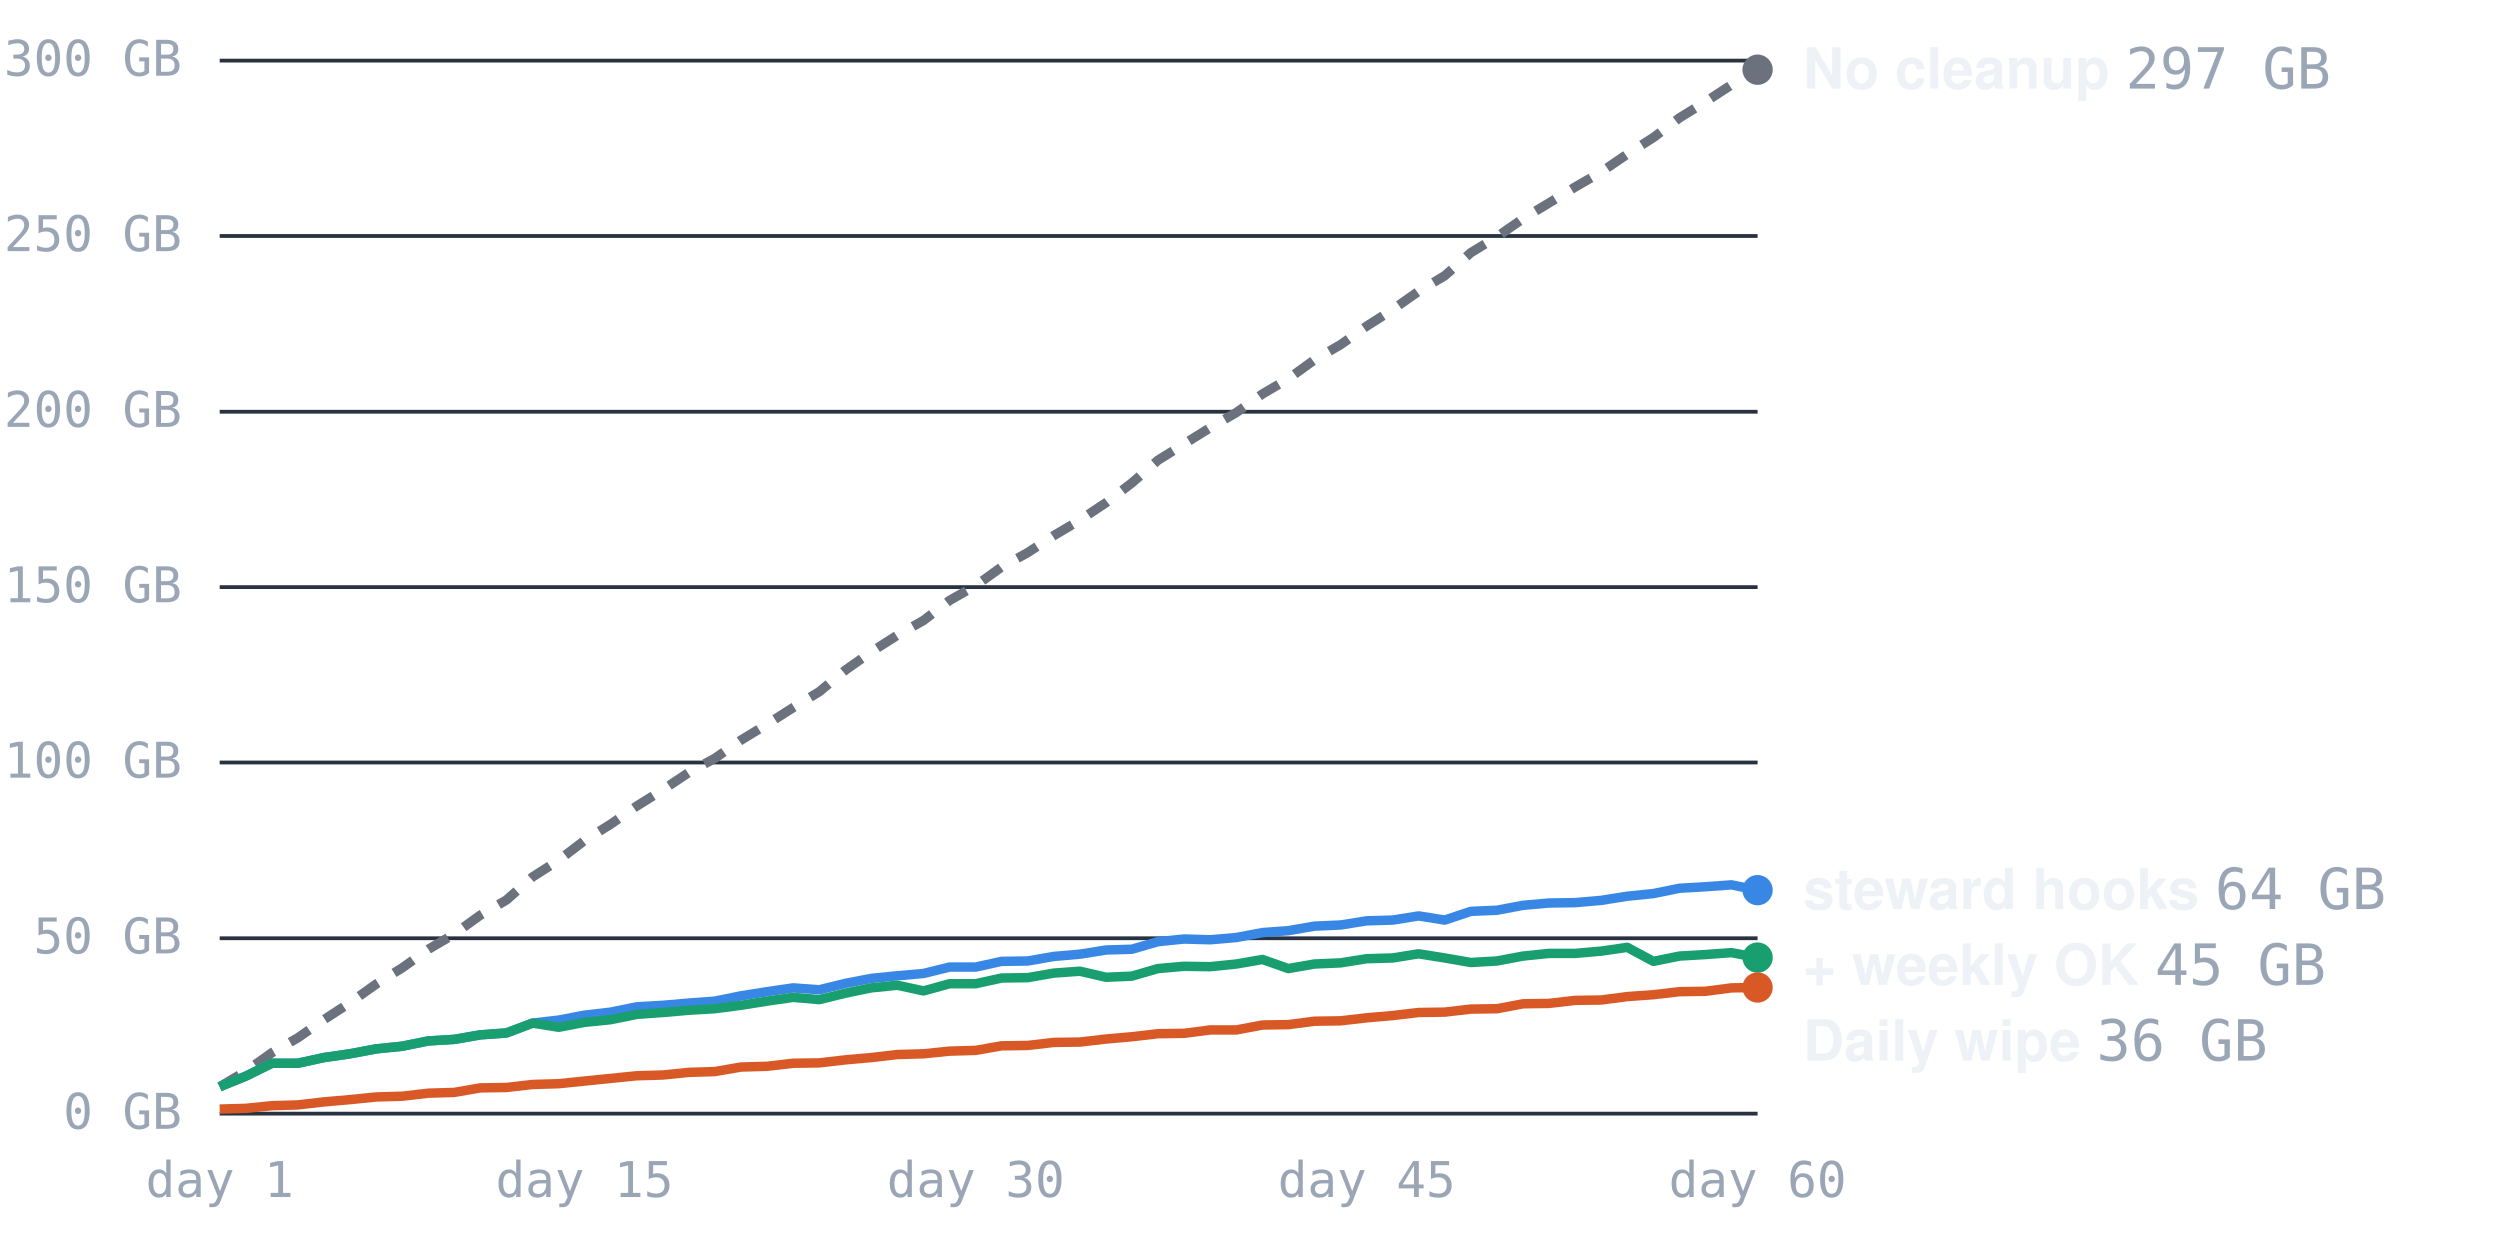
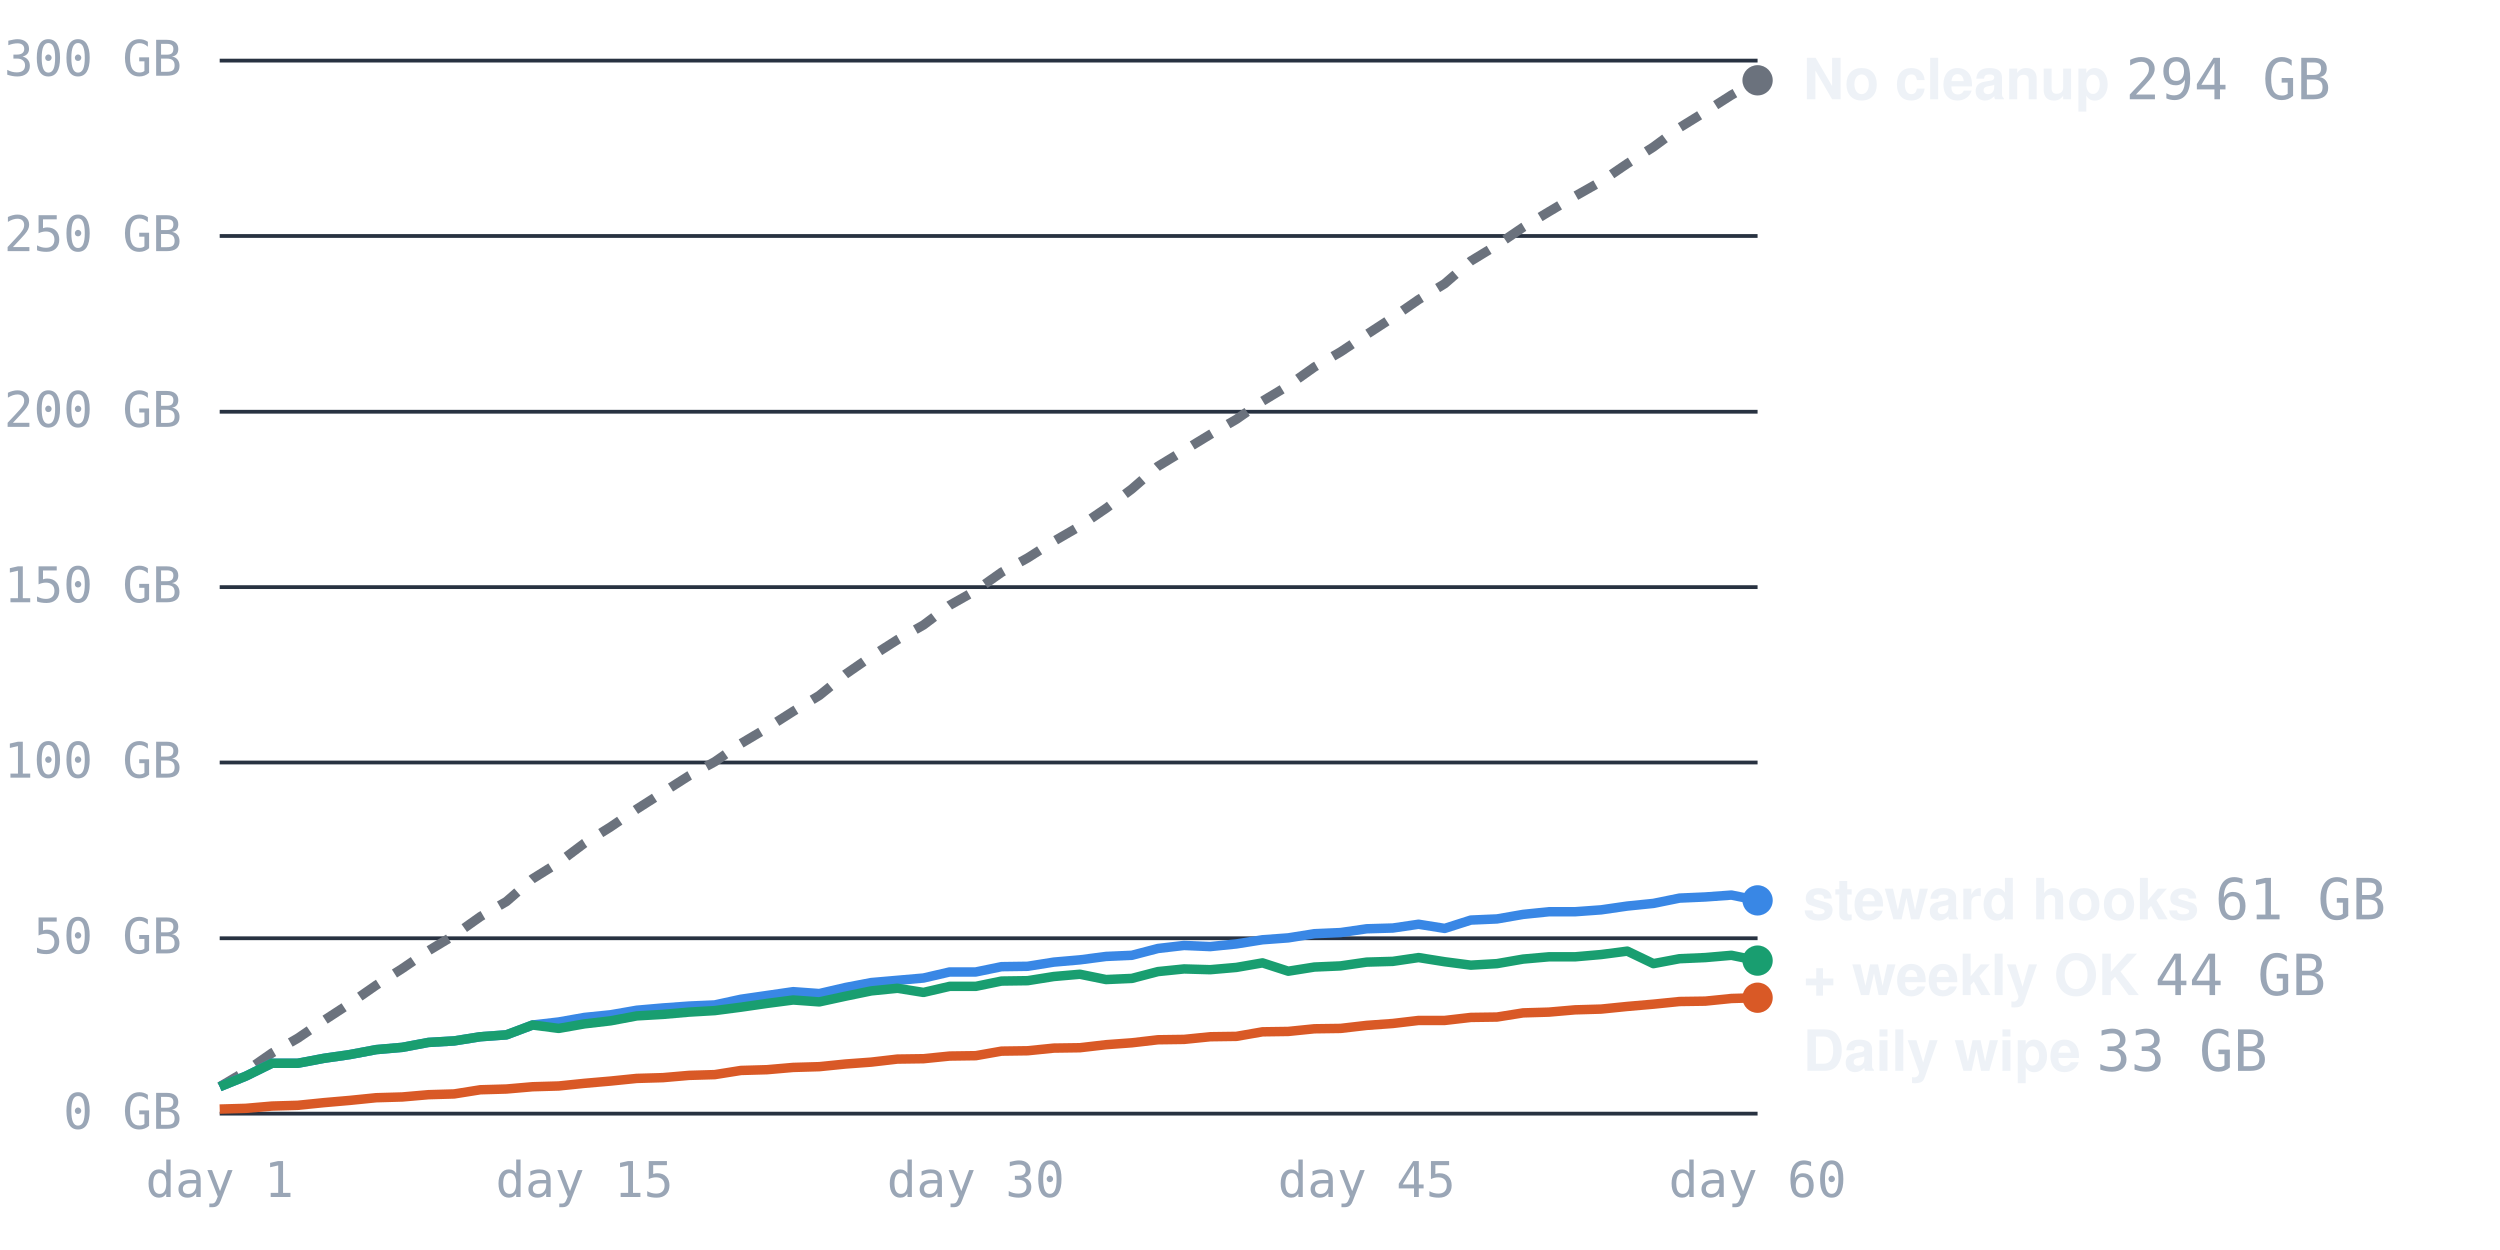
<svg xmlns="http://www.w3.org/2000/svg" viewBox="0 0 660 330" role="img" aria-label="Disk used by agent leftovers over 60 days per cleanup policy">
  <line x1="58" x2="464" y1="294.0" y2="294.0" stroke="#283241" />
  <text x="48" y="298.0" text-anchor="end" font-family="ui-monospace, SFMono-Regular, Menlo, Consolas, monospace" font-size="13" fill="#9AA6B6">0 GB</text>
  <line x1="58" x2="464" y1="247.7" y2="247.7" stroke="#283241" />
  <text x="48" y="251.7" text-anchor="end" font-family="ui-monospace, SFMono-Regular, Menlo, Consolas, monospace" font-size="13" fill="#9AA6B6">50 GB</text>
  <line x1="58" x2="464" y1="201.3" y2="201.3" stroke="#283241" />
  <text x="48" y="205.3" text-anchor="end" font-family="ui-monospace, SFMono-Regular, Menlo, Consolas, monospace" font-size="13" fill="#9AA6B6">100 GB</text>
  <line x1="58" x2="464" y1="155.0" y2="155.0" stroke="#283241" />
  <text x="48" y="159.0" text-anchor="end" font-family="ui-monospace, SFMono-Regular, Menlo, Consolas, monospace" font-size="13" fill="#9AA6B6">150 GB</text>
  <line x1="58" x2="464" y1="108.7" y2="108.7" stroke="#283241" />
  <text x="48" y="112.7" text-anchor="end" font-family="ui-monospace, SFMono-Regular, Menlo, Consolas, monospace" font-size="13" fill="#9AA6B6">200 GB</text>
  <line x1="58" x2="464" y1="62.3" y2="62.3" stroke="#283241" />
  <text x="48" y="66.3" text-anchor="end" font-family="ui-monospace, SFMono-Regular, Menlo, Consolas, monospace" font-size="13" fill="#9AA6B6">250 GB</text>
  <line x1="58" x2="464" y1="16.0" y2="16.0" stroke="#283241" />
  <text x="48" y="20.0" text-anchor="end" font-family="ui-monospace, SFMono-Regular, Menlo, Consolas, monospace" font-size="13" fill="#9AA6B6">300 GB</text>
  <text x="58.0" y="316" text-anchor="middle" font-family="ui-monospace, SFMono-Regular, Menlo, Consolas, monospace" font-size="13" fill="#9AA6B6">day 1</text>
  <text x="154.3" y="316" text-anchor="middle" font-family="ui-monospace, SFMono-Regular, Menlo, Consolas, monospace" font-size="13" fill="#9AA6B6">day 15</text>
  <text x="257.6" y="316" text-anchor="middle" font-family="ui-monospace, SFMono-Regular, Menlo, Consolas, monospace" font-size="13" fill="#9AA6B6">day 30</text>
  <text x="360.8" y="316" text-anchor="middle" font-family="ui-monospace, SFMono-Regular, Menlo, Consolas, monospace" font-size="13" fill="#9AA6B6">day 45</text>
  <text x="464.0" y="316" text-anchor="middle" font-family="ui-monospace, SFMono-Regular, Menlo, Consolas, monospace" font-size="13" fill="#9AA6B6">day 60</text>
-   <polyline points="58.0,286.9 64.9,282.8 71.8,277.9 78.6,274.0 85.5,269.2 92.4,264.7 99.3,259.8 106.2,255.5 113.1,250.6 119.9,246.6 126.8,241.6 133.7,237.6 140.6,231.5 147.5,227.1 154.3,221.9 161.2,217.6 168.1,212.8 175.0,208.5 181.9,203.9 188.7,200.2 195.6,195.4 202.5,191.2 209.4,186.8 216.3,182.6 223.2,176.9 230.0,172.1 236.9,167.7 243.8,163.8 250.7,158.5 257.6,154.6 264.4,149.7 271.3,145.9 278.2,141.4 285.1,137.3 292.0,132.7 298.8,127.5 305.7,121.5 312.6,117.2 319.5,112.9 326.4,108.9 333.3,104.0 340.1,100.0 347.0,95.0 353.9,91.0 360.8,86.1 367.7,81.7 374.5,76.9 381.4,72.8 388.3,66.7 395.2,62.5 402.1,57.7 408.9,53.6 415.8,49.4 422.7,45.4 429.6,40.7 436.5,36.3 443.4,31.1 450.2,26.9 457.1,22.4 464.0,18.4" fill="none" stroke="#6B727D" stroke-width="2.5" stroke-linejoin="round" stroke-dasharray="6 5" />
-   <polyline points="58.0,292.8 64.9,292.6 71.8,291.9 78.6,291.7 85.5,290.9 92.4,290.3 99.3,289.6 106.2,289.4 113.1,288.6 119.9,288.4 126.8,287.2 133.7,287.1 140.6,286.3 147.5,286.1 154.3,285.4 161.2,284.7 168.1,284.0 175.0,283.8 181.9,283.1 188.7,282.9 195.6,281.7 202.5,281.5 209.4,280.7 216.3,280.6 223.2,279.8 230.0,279.2 236.9,278.4 243.8,278.2 250.7,277.5 257.6,277.3 264.4,276.1 271.3,276.0 278.2,275.2 285.1,275.1 292.0,274.3 298.8,273.7 305.7,272.9 312.6,272.8 319.5,271.9 326.4,271.9 333.3,270.6 340.1,270.5 347.0,269.6 353.9,269.5 360.8,268.7 367.7,268.1 374.5,267.3 381.4,267.2 388.3,266.4 395.2,266.3 402.1,265.0 408.9,264.9 415.8,264.1 422.7,264.0 429.6,263.1 436.5,262.6 443.4,261.8 450.2,261.7 457.1,260.8 464.0,260.7" fill="none" stroke="#D95926" stroke-width="2.5" stroke-linejoin="round" />
-   <polyline points="58.0,286.9 64.9,284.1 71.8,280.7 78.6,280.7 85.5,279.2 92.4,278.2 99.3,276.9 106.2,276.2 113.1,274.8 119.9,274.4 126.8,273.2 133.7,272.7 140.6,270.1 147.5,269.3 154.3,268.0 161.2,267.2 168.1,265.8 175.0,265.4 181.9,264.8 188.7,264.3 195.6,262.9 202.5,261.8 209.4,260.8 216.3,261.3 223.2,259.6 230.0,258.3 236.9,257.6 243.8,257.0 250.7,255.3 257.6,255.3 264.4,253.8 271.3,253.7 278.2,252.5 285.1,251.9 292.0,250.8 298.8,250.6 305.7,248.6 312.6,247.9 319.5,248.1 326.4,247.5 333.3,246.2 340.1,245.7 347.0,244.5 353.9,244.2 360.8,243.1 367.7,242.9 374.5,241.8 381.4,242.9 388.3,240.6 395.2,240.3 402.1,239.0 408.9,238.4 415.8,238.3 422.7,237.7 429.6,236.6 436.5,235.9 443.4,234.5 450.2,234.1 457.1,233.6 464.0,235.0" fill="none" stroke="#3987E5" stroke-width="2.5" stroke-linejoin="round" />
-   <polyline points="58.0,286.9 64.9,284.1 71.8,280.7 78.6,280.7 85.5,279.2 92.4,278.2 99.3,276.9 106.2,276.2 113.1,274.8 119.9,274.4 126.8,273.2 133.7,272.7 140.6,270.1 147.5,271.2 154.3,269.9 161.2,269.2 168.1,267.8 175.0,267.3 181.9,266.7 188.7,266.3 195.6,265.4 202.5,264.3 209.4,263.3 216.3,263.9 223.2,262.2 230.0,260.8 236.9,260.1 243.8,261.6 250.7,259.7 257.6,259.7 264.4,258.2 271.3,258.1 278.2,256.9 285.1,256.4 292.0,258.0 298.8,257.7 305.7,255.7 312.6,255.1 319.5,255.2 326.4,254.5 333.3,253.3 340.1,255.7 347.0,254.5 353.9,254.2 360.8,253.1 367.7,252.9 374.5,251.8 381.4,252.9 388.3,254.1 395.2,253.7 402.1,252.4 408.9,251.7 415.8,251.7 422.7,251.1 429.6,250.1 436.5,253.8 443.4,252.4 450.2,252.0 457.1,251.5 464.0,252.8" fill="none" stroke="#199E70" stroke-width="2.5" stroke-linejoin="round" />
-   <circle cx="464.0" cy="18.4" r="4" fill="#6B727D" />
-   <text x="476.0" y="23.4" font-family="-apple-system, BlinkMacSystemFont, 'Segoe UI', Helvetica, Arial, sans-serif" font-size="15" font-weight="600" fill="#EEF2F7">No cleanup <tspan fill="#9AA6B6" font-family="ui-monospace, SFMono-Regular, Menlo, Consolas, monospace" font-weight="400">297 GB</tspan>
+   <polyline points="58.0,286.9 64.9,282.8 71.8,278.0 78.6,274.1 85.5,269.4 92.4,264.9 99.3,260.1 106.2,255.7 113.1,251.0 119.9,246.9 126.8,242.0 133.7,238.0 140.6,232.0 147.5,227.7 154.3,222.6 161.2,218.3 168.1,213.6 175.0,209.2 181.9,204.8 188.7,201.1 195.6,196.3 202.5,192.2 209.4,187.8 216.3,183.6 223.2,178.0 230.0,173.3 236.9,168.9 243.8,165.0 250.7,159.8 257.6,155.9 264.4,151.1 271.3,147.3 278.2,142.9 285.1,138.9 292.0,134.2 298.8,129.1 305.7,123.1 312.6,118.9 319.5,114.7 326.4,110.7 333.3,105.9 340.1,101.8 347.0,96.9 353.9,92.9 360.8,88.3 367.7,83.8 374.5,79.1 381.4,74.9 388.3,68.9 395.2,64.7 402.1,60.0 408.9,55.9 415.8,51.8 422.7,47.9 429.6,43.2 436.5,38.8 443.4,33.7 450.2,29.5 457.1,25.1 464.0,21.2" fill="none" stroke="#6B727D" stroke-width="2.5" stroke-linejoin="round" stroke-dasharray="6 5" />
+   <polyline points="58.0,292.8 64.9,292.6 71.8,292.0 78.6,291.8 85.5,291.1 92.4,290.5 99.3,289.8 106.2,289.6 113.1,289.0 119.9,288.8 126.8,287.7 133.7,287.5 140.6,286.9 147.5,286.7 154.3,286.0 161.2,285.4 168.1,284.7 175.0,284.5 181.9,283.9 188.7,283.7 195.6,282.6 202.5,282.4 209.4,281.8 216.3,281.6 223.2,280.9 230.0,280.4 236.9,279.6 243.8,279.5 250.7,278.8 257.6,278.7 264.4,277.5 271.3,277.4 278.2,276.7 285.1,276.6 292.0,275.8 298.8,275.3 305.7,274.5 312.6,274.4 319.5,273.7 326.4,273.6 333.3,272.4 340.1,272.3 347.0,271.6 353.9,271.5 360.8,270.7 367.7,270.2 374.5,269.4 381.4,269.4 388.3,268.6 395.2,268.5 402.1,267.4 408.9,267.2 415.8,266.6 422.7,266.4 429.6,265.7 436.5,265.1 443.4,264.4 450.2,264.3 457.1,263.6 464.0,263.4" fill="none" stroke="#D95926" stroke-width="2.5" stroke-linejoin="round" />
+   <polyline points="58.0,286.9 64.9,284.1 71.8,280.7 78.6,280.7 85.5,279.4 92.4,278.4 99.3,277.1 106.2,276.5 113.1,275.2 119.9,274.8 126.8,273.7 133.7,273.2 140.6,270.6 147.5,269.8 154.3,268.6 161.2,267.9 168.1,266.7 175.0,266.1 181.9,265.6 188.7,265.3 195.6,263.8 202.5,262.8 209.4,261.8 216.3,262.3 223.2,260.7 230.0,259.4 236.9,258.8 243.8,258.2 250.7,256.6 257.6,256.6 264.4,255.2 271.3,255.1 278.2,254.0 285.1,253.4 292.0,252.5 298.8,252.2 305.7,250.4 312.6,249.6 319.5,249.9 326.4,249.2 333.3,248.1 340.1,247.6 347.0,246.5 353.9,246.2 360.8,245.2 367.7,245.0 374.5,244.0 381.4,245.1 388.3,242.9 395.2,242.6 402.1,241.4 408.9,240.7 415.8,240.7 422.7,240.2 429.6,239.2 436.5,238.5 443.4,237.1 450.2,236.8 457.1,236.3 464.0,237.7" fill="none" stroke="#3987E5" stroke-width="2.5" stroke-linejoin="round" />
+   <polyline points="58.0,286.9 64.9,284.1 71.8,280.7 78.6,280.7 85.5,279.4 92.4,278.4 99.3,277.1 106.2,276.5 113.1,275.2 119.9,274.8 126.8,273.7 133.7,273.2 140.6,270.6 147.5,271.5 154.3,270.3 161.2,269.5 168.1,268.2 175.0,267.8 181.9,267.2 188.7,266.8 195.6,265.9 202.5,264.9 209.4,264.0 216.3,264.5 223.2,263.0 230.0,261.6 236.9,260.9 243.8,262.0 250.7,260.4 257.6,260.4 264.4,259.0 271.3,258.9 278.2,257.8 285.1,257.2 292.0,258.6 298.8,258.3 305.7,256.5 312.6,255.8 319.5,256.0 326.4,255.4 333.3,254.2 340.1,256.4 347.0,255.3 353.9,255.0 360.8,254.0 367.7,253.8 374.5,252.8 381.4,253.9 388.3,254.8 395.2,254.4 402.1,253.2 408.9,252.6 415.8,252.6 422.7,252.0 429.6,251.1 436.5,254.4 443.4,253.1 450.2,252.8 457.1,252.2 464.0,253.6" fill="none" stroke="#199E70" stroke-width="2.5" stroke-linejoin="round" />
+   <circle cx="464.0" cy="21.2" r="4" fill="#6B727D" />
+   <text x="476.0" y="26.2" font-family="-apple-system, BlinkMacSystemFont, 'Segoe UI', Helvetica, Arial, sans-serif" font-size="15" font-weight="600" fill="#EEF2F7">No cleanup <tspan fill="#9AA6B6" font-family="ui-monospace, SFMono-Regular, Menlo, Consolas, monospace" font-weight="400">294 GB</tspan>
  </text>
-   <circle cx="464.0" cy="235.0" r="4" fill="#3987E5" />
-   <text x="476.0" y="240.0" font-family="-apple-system, BlinkMacSystemFont, 'Segoe UI', Helvetica, Arial, sans-serif" font-size="15" font-weight="600" fill="#EEF2F7">steward hooks <tspan fill="#9AA6B6" font-family="ui-monospace, SFMono-Regular, Menlo, Consolas, monospace" font-weight="400">64 GB</tspan>
+   <circle cx="464.0" cy="237.7" r="4" fill="#3987E5" />
+   <text x="476.0" y="242.7" font-family="-apple-system, BlinkMacSystemFont, 'Segoe UI', Helvetica, Arial, sans-serif" font-size="15" font-weight="600" fill="#EEF2F7">steward hooks <tspan fill="#9AA6B6" font-family="ui-monospace, SFMono-Regular, Menlo, Consolas, monospace" font-weight="400">61 GB</tspan>
  </text>
-   <circle cx="464.0" cy="252.8" r="4" fill="#199E70" />
-   <text x="476.0" y="260.0" font-family="-apple-system, BlinkMacSystemFont, 'Segoe UI', Helvetica, Arial, sans-serif" font-size="15" font-weight="600" fill="#EEF2F7">+ weekly OK <tspan fill="#9AA6B6" font-family="ui-monospace, SFMono-Regular, Menlo, Consolas, monospace" font-weight="400">45 GB</tspan>
+   <circle cx="464.0" cy="253.6" r="4" fill="#199E70" />
+   <text x="476.0" y="262.7" font-family="-apple-system, BlinkMacSystemFont, 'Segoe UI', Helvetica, Arial, sans-serif" font-size="15" font-weight="600" fill="#EEF2F7">+ weekly OK <tspan fill="#9AA6B6" font-family="ui-monospace, SFMono-Regular, Menlo, Consolas, monospace" font-weight="400">44 GB</tspan>
  </text>
-   <circle cx="464.0" cy="260.7" r="4" fill="#D95926" />
-   <text x="476.0" y="280.0" font-family="-apple-system, BlinkMacSystemFont, 'Segoe UI', Helvetica, Arial, sans-serif" font-size="15" font-weight="600" fill="#EEF2F7">Daily wipe <tspan fill="#9AA6B6" font-family="ui-monospace, SFMono-Regular, Menlo, Consolas, monospace" font-weight="400">36 GB</tspan>
+   <circle cx="464.0" cy="263.4" r="4" fill="#D95926" />
+   <text x="476.0" y="282.7" font-family="-apple-system, BlinkMacSystemFont, 'Segoe UI', Helvetica, Arial, sans-serif" font-size="15" font-weight="600" fill="#EEF2F7">Daily wipe <tspan fill="#9AA6B6" font-family="ui-monospace, SFMono-Regular, Menlo, Consolas, monospace" font-weight="400">33 GB</tspan>
  </text>
</svg>
